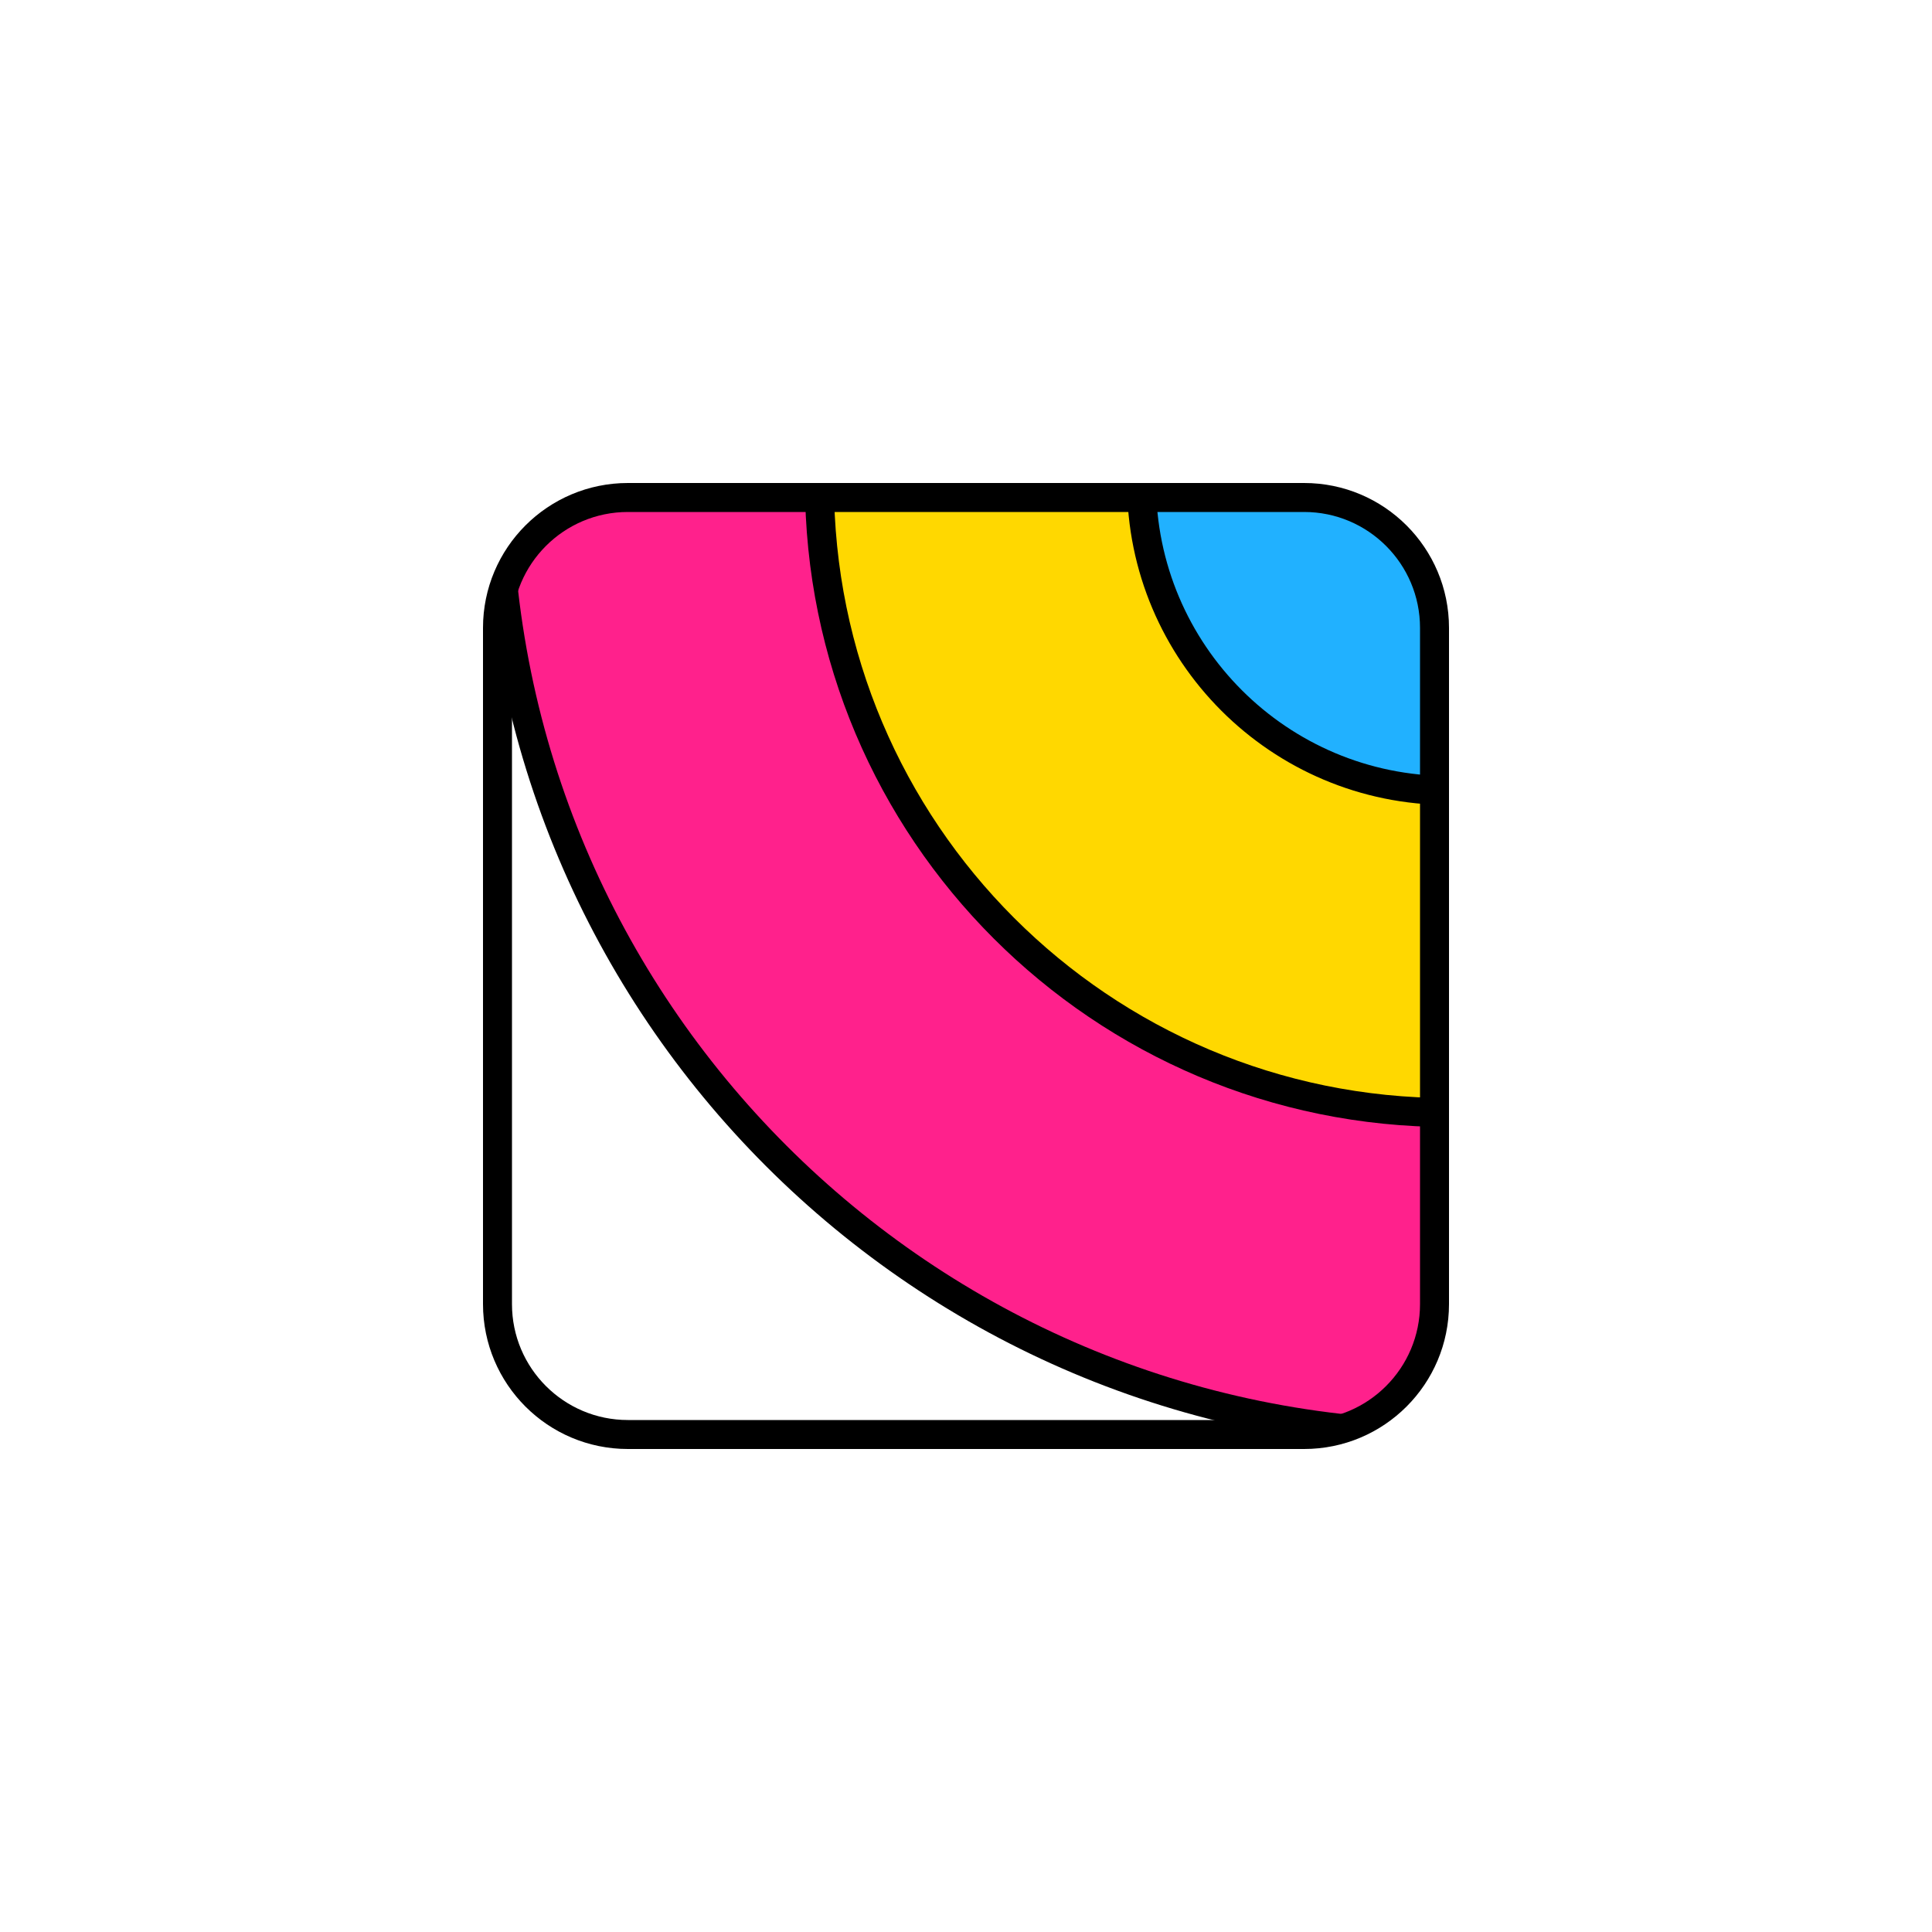
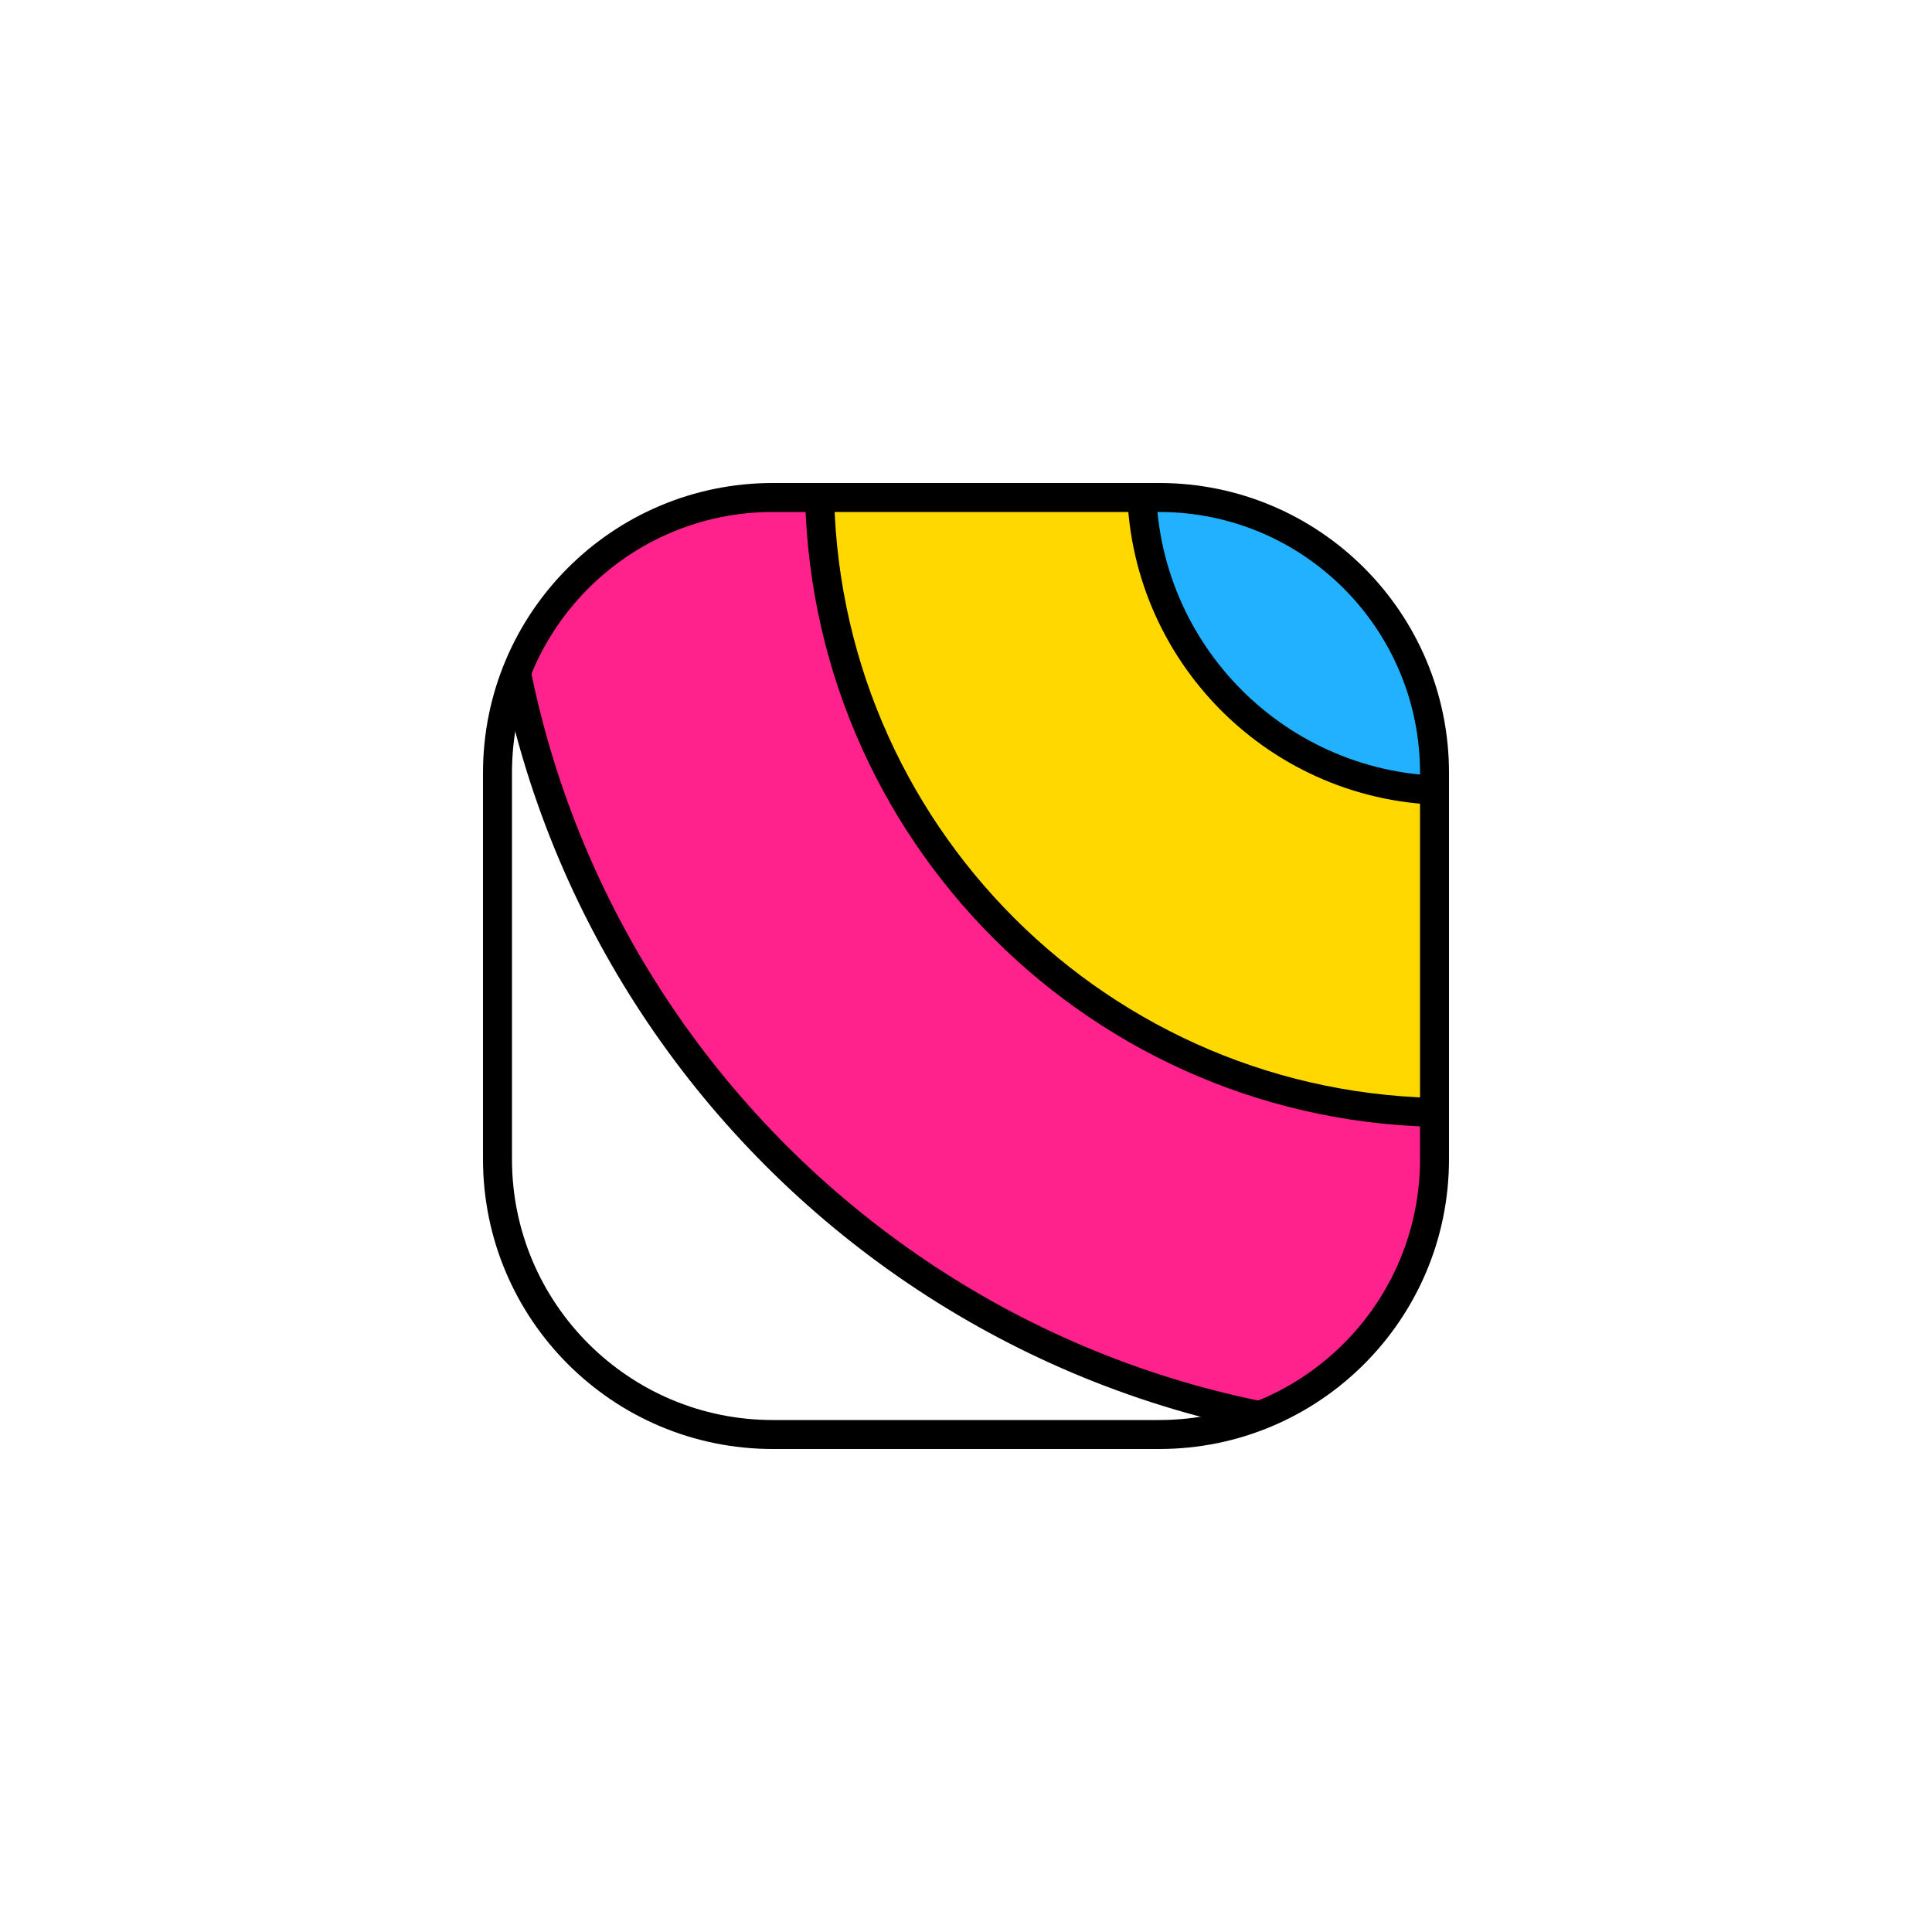
<svg xmlns="http://www.w3.org/2000/svg" width="512" height="512" viewBox="0 0 100 100" focusable="false" role="img" aria-label="engender">
  <rect width="100" height="100" fill="#FFFFFF" />
  <g transform="translate(25,25) scale(0.5)">
    <defs>
      <clipPath id="mark-tile">
-         <rect x="1.5" y="1.5" width="97" height="97" rx="13.50" />
+         <rect x="1.5" y="1.5" width="97" height="97" rx="28.50" />
      </clipPath>
    </defs>
    <g clip-path="url(#mark-tile)">
      <rect width="100" height="100" fill="#FFFFFF" />
      <circle cx="100" cy="0" r="98.50" fill="#FF218C" stroke="#000" stroke-width="3" />
      <circle cx="100" cy="0" r="65.17" fill="#FFD800" stroke="#000" stroke-width="3" />
      <circle cx="100" cy="0" r="31.83" fill="#21B1FF" stroke="#000" stroke-width="3" />
    </g>
-     <rect x="1.5" y="1.5" width="97" height="97" rx="13.50" fill="none" stroke="#000" stroke-width="3" />
+     <rect x="1.5" y="1.5" width="97" height="97" rx="28.50" fill="none" stroke="#000" stroke-width="3" />
  </g>
</svg>
